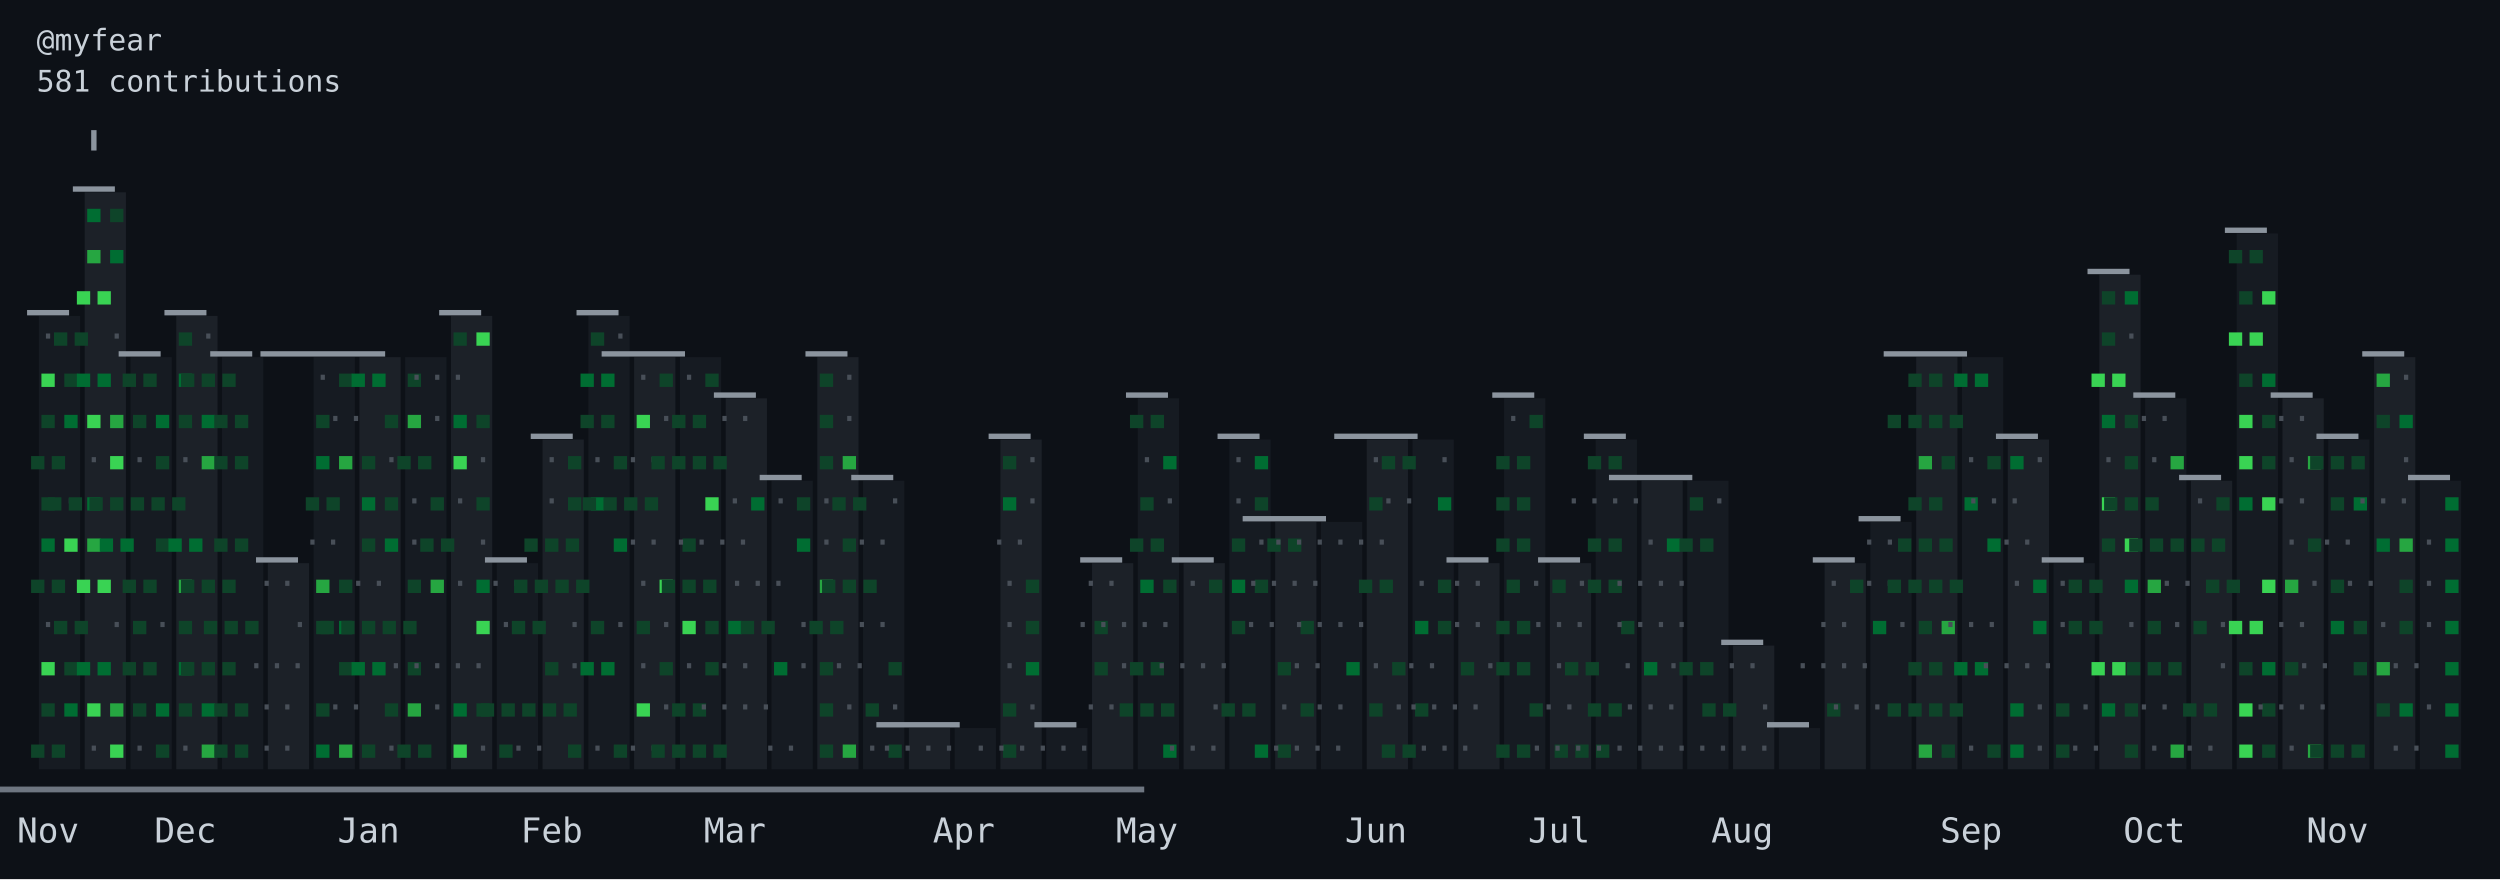
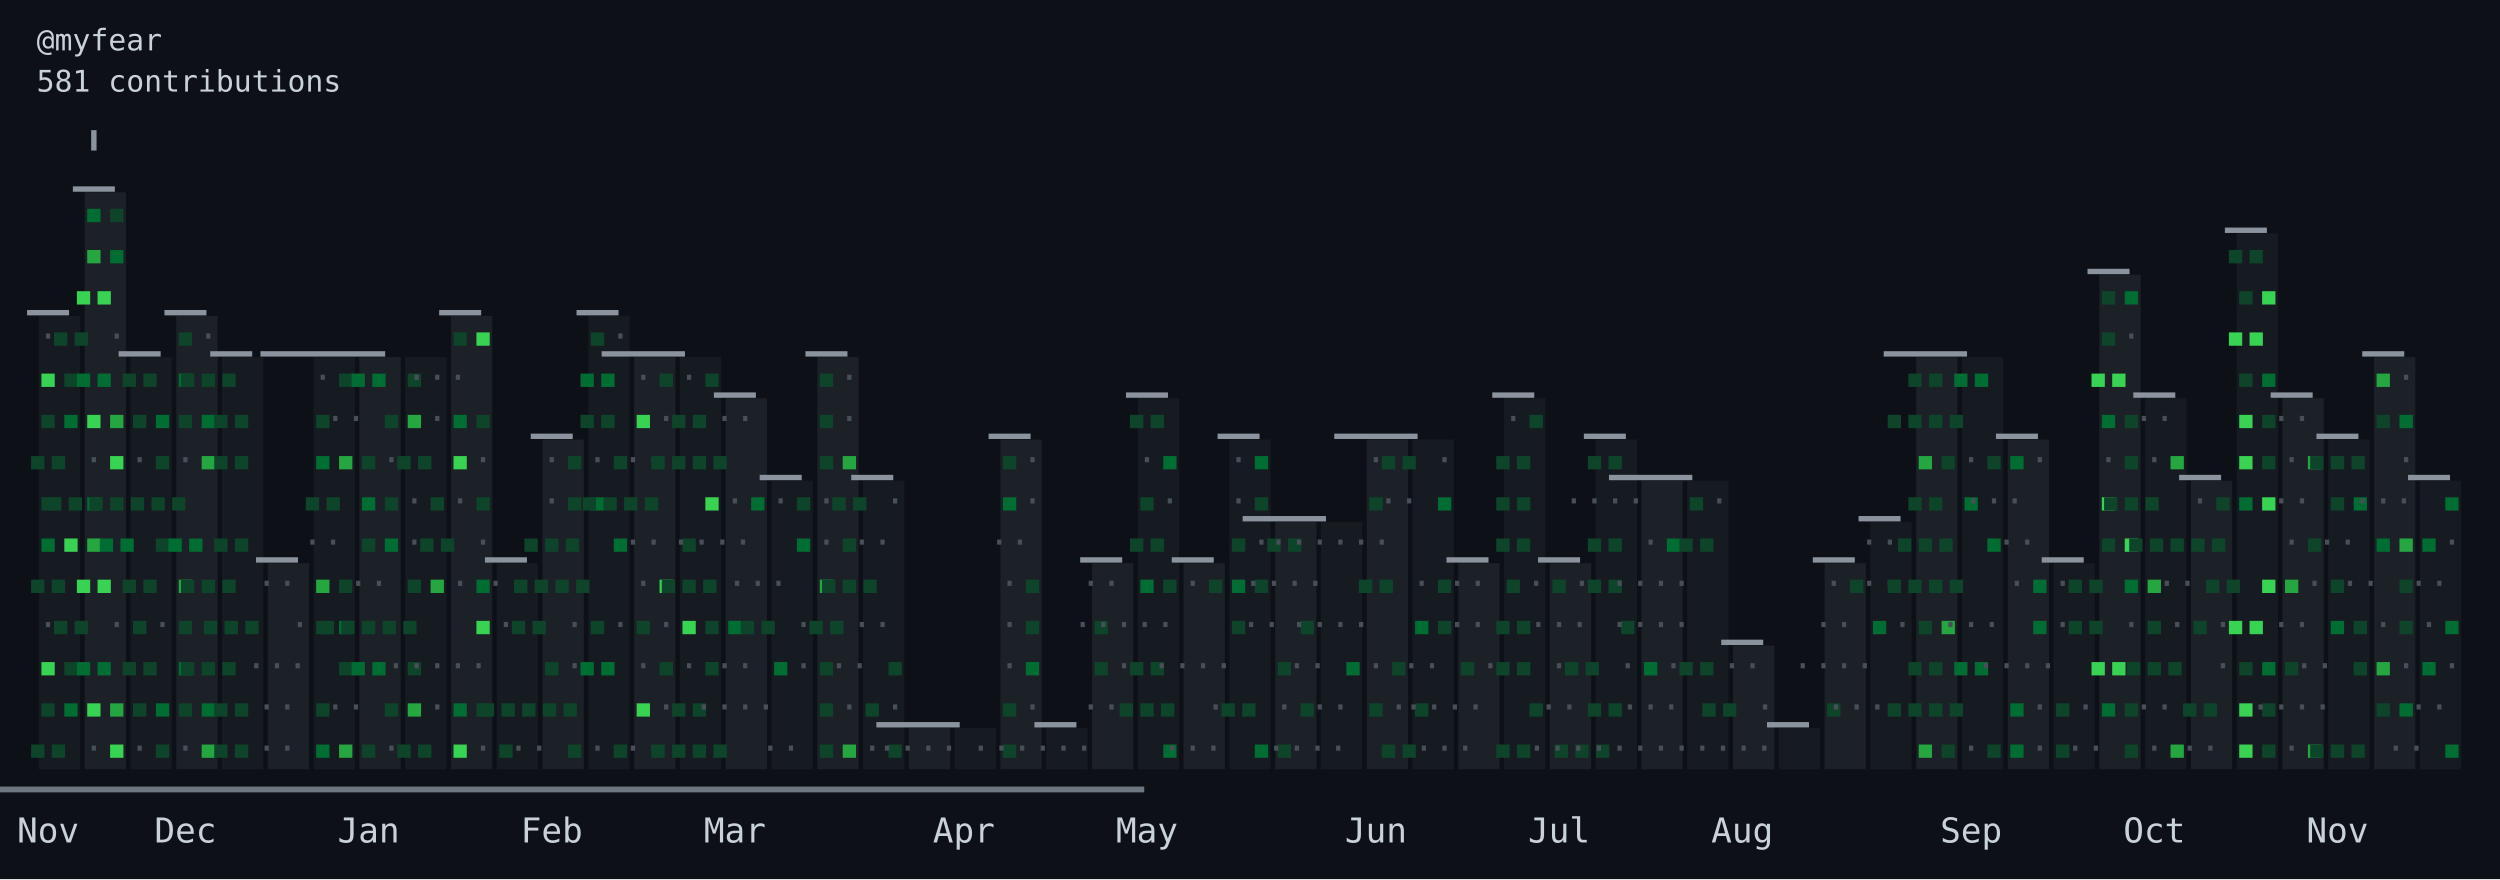
<svg xmlns="http://www.w3.org/2000/svg" width="1092" height="384" viewBox="0 0 1092 384" role="img" aria-labelledby="title desc">
  <rect width="100%" height="100%" fill="#0d1117" />
  <g font-family="ui-monospace, 'SF Mono', Menlo, Consolas, 'DejaVu Sans Mono', monospace" font-size="13" fill="#c9d1d9">
    <text x="16" y="22">@myfear</text>
    <text x="16" y="40">581 contributions</text>
  </g>
  <rect x="37" y="84" width="18" height="252" fill="#1c2128" />
  <rect x="977" y="102" width="18" height="234" fill="#161b22" />
  <rect x="917" y="120" width="18" height="216" fill="#1c2128" />
  <rect x="17" y="138" width="18" height="198" fill="#161b22" />
  <rect x="77" y="138" width="18" height="198" fill="#1c2128" />
  <rect x="197" y="138" width="18" height="198" fill="#1c2128" />
  <rect x="257" y="138" width="18" height="198" fill="#161b22" />
  <rect x="57" y="156" width="18" height="180" fill="#161b22" />
  <rect x="97" y="156" width="18" height="180" fill="#161b22" />
  <rect x="137" y="156" width="18" height="180" fill="#161b22" />
  <rect x="157" y="156" width="18" height="180" fill="#1c2128" />
  <rect x="177" y="156" width="18" height="180" fill="#161b22" />
  <rect x="277" y="156" width="18" height="180" fill="#1c2128" />
  <rect x="297" y="156" width="18" height="180" fill="#161b22" />
  <rect x="357" y="156" width="18" height="180" fill="#1c2128" />
  <rect x="837" y="156" width="18" height="180" fill="#1c2128" />
  <rect x="857" y="156" width="18" height="180" fill="#161b22" />
  <rect x="1037" y="156" width="18" height="180" fill="#1c2128" />
  <rect x="317" y="174" width="18" height="162" fill="#1c2128" />
  <rect x="497" y="174" width="18" height="162" fill="#161b22" />
  <rect x="657" y="174" width="18" height="162" fill="#161b22" />
  <rect x="937" y="174" width="18" height="162" fill="#161b22" />
  <rect x="997" y="174" width="18" height="162" fill="#1c2128" />
  <rect x="237" y="192" width="18" height="144" fill="#1c2128" />
  <rect x="437" y="192" width="18" height="144" fill="#1c2128" />
  <rect x="537" y="192" width="18" height="144" fill="#161b22" />
  <rect x="597" y="192" width="18" height="144" fill="#1c2128" />
  <rect x="617" y="192" width="18" height="144" fill="#161b22" />
  <rect x="697" y="192" width="18" height="144" fill="#161b22" />
  <rect x="877" y="192" width="18" height="144" fill="#1c2128" />
  <rect x="1017" y="192" width="18" height="144" fill="#161b22" />
  <rect x="337" y="210" width="18" height="126" fill="#161b22" />
  <rect x="377" y="210" width="18" height="126" fill="#161b22" />
  <rect x="717" y="210" width="18" height="126" fill="#1c2128" />
  <rect x="737" y="210" width="18" height="126" fill="#161b22" />
  <rect x="957" y="210" width="18" height="126" fill="#1c2128" />
  <rect x="1057" y="210" width="18" height="126" fill="#161b22" />
  <rect x="557" y="228" width="18" height="108" fill="#1c2128" />
  <rect x="577" y="228" width="18" height="108" fill="#161b22" />
  <rect x="817" y="228" width="18" height="108" fill="#161b22" />
  <rect x="117" y="246" width="18" height="90" fill="#1c2128" />
  <rect x="217" y="246" width="18" height="90" fill="#161b22" />
  <rect x="477" y="246" width="18" height="90" fill="#1c2128" />
  <rect x="517" y="246" width="18" height="90" fill="#1c2128" />
  <rect x="637" y="246" width="18" height="90" fill="#1c2128" />
  <rect x="677" y="246" width="18" height="90" fill="#1c2128" />
  <rect x="797" y="246" width="18" height="90" fill="#1c2128" />
  <rect x="897" y="246" width="18" height="90" fill="#161b22" />
  <rect x="757" y="282" width="18" height="54" fill="#1c2128" />
  <rect x="397" y="318" width="18" height="18" fill="#1c2128" />
  <rect x="417" y="318" width="18" height="18" fill="#161b22" />
  <rect x="457" y="318" width="18" height="18" fill="#161b22" />
  <rect x="777" y="318" width="18" height="18" fill="#161b22" />
  <g font-family="ui-monospace, 'SF Mono', Menlo, Consolas, 'DejaVu Sans Mono', monospace" font-size="15" text-anchor="middle">
    <text x="41" y="62" fill="#8b949e">╻</text>
    <text x="41 51" y="80" fill="#8b949e">▁▁</text>
    <text x="41" y="98" fill="#006d32">▪</text>
    <text x="51" y="98" fill="#0e4429">▪</text>
    <text x="981 991" y="98" fill="#8b949e">▁▁</text>
    <text x="41" y="116" fill="#26a641">▪</text>
    <text x="51" y="116" fill="#006d32">▪</text>
    <text x="921 931" y="116" fill="#8b949e">▁▁</text>
    <text x="981 991" y="116" fill="#0e4429">▪▪</text>
    <text x="21 31" y="134" fill="#8b949e">▁▁</text>
    <text x="41 51" y="134" fill="#39d353">▪▪</text>
    <text x="81 91" y="134" fill="#8b949e">▁▁</text>
    <text x="201 211" y="134" fill="#8b949e">▁▁</text>
    <text x="261 271" y="134" fill="#8b949e">▁▁</text>
    <text x="921" y="134" fill="#0e4429">▪</text>
    <text x="931" y="134" fill="#006d32">▪</text>
    <text x="981" y="134" fill="#0e4429">▪</text>
    <text x="991" y="134" fill="#39d353">▪</text>
    <text x="21" y="152" fill="#484f58">·</text>
    <text x="31 41" y="152" fill="#0e4429">▪▪</text>
    <text x="51" y="152" fill="#484f58">·</text>
    <text x="61 71" y="152" fill="#8b949e">▁▁</text>
    <text x="81" y="152" fill="#0e4429">▪</text>
    <text x="91" y="152" fill="#484f58">·</text>
    <text x="101 111" y="152" fill="#8b949e">▁▁</text>
    <text x="141 151 161 171 181 191" y="152" fill="#8b949e">▁▁▁▁▁▁</text>
    <text x="201" y="152" fill="#0e4429">▪</text>
    <text x="211" y="152" fill="#39d353">▪</text>
    <text x="261" y="152" fill="#0e4429">▪</text>
    <text x="271" y="152" fill="#484f58">·</text>
    <text x="281 291 301 311" y="152" fill="#8b949e">▁▁▁▁</text>
    <text x="361 371" y="152" fill="#8b949e">▁▁</text>
    <text x="841 851 861 871" y="152" fill="#8b949e">▁▁▁▁</text>
    <text x="921" y="152" fill="#0e4429">▪</text>
    <text x="931" y="152" fill="#484f58">·</text>
    <text x="981 991" y="152" fill="#39d353">▪▪</text>
    <text x="1041 1051" y="152" fill="#8b949e">▁▁</text>
    <text x="21" y="170" fill="#39d353">▪</text>
    <text x="31" y="170" fill="#0e4429">▪</text>
    <text x="41 51" y="170" fill="#006d32">▪▪</text>
    <text x="61 71" y="170" fill="#0e4429">▪▪</text>
    <text x="81" y="170" fill="#006d32">▪</text>
    <text x="91 101 111" y="170" fill="#0e4429">▪▪▪</text>
    <text x="141" y="170" fill="#484f58">·</text>
    <text x="151" y="170" fill="#0e4429">▪</text>
    <text x="161 171" y="170" fill="#006d32">▪▪</text>
    <text x="181" y="170" fill="#0e4429">▪</text>
    <text x="191 201 211" y="170" fill="#484f58">···</text>
    <text x="261 271" y="170" fill="#006d32">▪▪</text>
    <text x="281" y="170" fill="#484f58">·</text>
    <text x="291" y="170" fill="#0e4429">▪</text>
    <text x="301" y="170" fill="#484f58">·</text>
    <text x="311" y="170" fill="#0e4429">▪</text>
    <text x="321 331" y="170" fill="#8b949e">▁▁</text>
    <text x="361" y="170" fill="#0e4429">▪</text>
    <text x="371" y="170" fill="#484f58">·</text>
    <text x="501 511" y="170" fill="#8b949e">▁▁</text>
    <text x="661 671" y="170" fill="#8b949e">▁▁</text>
    <text x="841 851" y="170" fill="#0e4429">▪▪</text>
    <text x="861 871" y="170" fill="#006d32">▪▪</text>
    <text x="921 931" y="170" fill="#39d353">▪▪</text>
    <text x="941 951" y="170" fill="#8b949e">▁▁</text>
    <text x="981" y="170" fill="#0e4429">▪</text>
    <text x="991" y="170" fill="#006d32">▪</text>
    <text x="1001 1011" y="170" fill="#8b949e">▁▁</text>
    <text x="1041" y="170" fill="#26a641">▪</text>
    <text x="1051" y="170" fill="#484f58">·</text>
    <text x="21" y="188" fill="#0e4429">▪</text>
    <text x="31" y="188" fill="#006d32">▪</text>
    <text x="41" y="188" fill="#39d353">▪</text>
    <text x="51" y="188" fill="#26a641">▪</text>
    <text x="61" y="188" fill="#0e4429">▪</text>
    <text x="71" y="188" fill="#006d32">▪</text>
    <text x="81" y="188" fill="#0e4429">▪</text>
    <text x="91" y="188" fill="#006d32">▪</text>
    <text x="101 111" y="188" fill="#0e4429">▪▪</text>
    <text x="141" y="188" fill="#0e4429">▪</text>
    <text x="151 161" y="188" fill="#484f58">··</text>
    <text x="171" y="188" fill="#0e4429">▪</text>
    <text x="181" y="188" fill="#26a641">▪</text>
    <text x="191" y="188" fill="#484f58">·</text>
    <text x="201" y="188" fill="#006d32">▪</text>
    <text x="211" y="188" fill="#0e4429">▪</text>
    <text x="241 251" y="188" fill="#8b949e">▁▁</text>
    <text x="261 271" y="188" fill="#0e4429">▪▪</text>
    <text x="281" y="188" fill="#39d353">▪</text>
    <text x="291" y="188" fill="#484f58">·</text>
    <text x="301 311" y="188" fill="#0e4429">▪▪</text>
    <text x="321 331" y="188" fill="#484f58">··</text>
    <text x="361" y="188" fill="#0e4429">▪</text>
    <text x="371" y="188" fill="#484f58">·</text>
    <text x="441 451" y="188" fill="#8b949e">▁▁</text>
    <text x="501 511" y="188" fill="#0e4429">▪▪</text>
    <text x="541 551" y="188" fill="#8b949e">▁▁</text>
    <text x="601 611 621 631" y="188" fill="#8b949e">▁▁▁▁</text>
    <text x="661" y="188" fill="#484f58">·</text>
    <text x="671" y="188" fill="#0e4429">▪</text>
    <text x="701 711" y="188" fill="#8b949e">▁▁</text>
    <text x="841 851 861 871" y="188" fill="#0e4429">▪▪▪▪</text>
    <text x="881 891" y="188" fill="#8b949e">▁▁</text>
    <text x="921" y="188" fill="#006d32">▪</text>
    <text x="931" y="188" fill="#0e4429">▪</text>
    <text x="941 951" y="188" fill="#484f58">··</text>
    <text x="981" y="188" fill="#39d353">▪</text>
    <text x="991" y="188" fill="#0e4429">▪</text>
    <text x="1001 1011" y="188" fill="#484f58">··</text>
    <text x="1021 1031" y="188" fill="#8b949e">▁▁</text>
    <text x="1041" y="188" fill="#0e4429">▪</text>
    <text x="1051" y="188" fill="#006d32">▪</text>
    <text x="21 31" y="206" fill="#0e4429">▪▪</text>
    <text x="41" y="206" fill="#484f58">·</text>
    <text x="51" y="206" fill="#39d353">▪</text>
    <text x="61" y="206" fill="#484f58">·</text>
    <text x="71" y="206" fill="#0e4429">▪</text>
    <text x="81" y="206" fill="#484f58">·</text>
    <text x="91" y="206" fill="#26a641">▪</text>
    <text x="101 111" y="206" fill="#0e4429">▪▪</text>
    <text x="141" y="206" fill="#006d32">▪</text>
    <text x="151" y="206" fill="#26a641">▪</text>
    <text x="161" y="206" fill="#0e4429">▪</text>
    <text x="171" y="206" fill="#484f58">·</text>
    <text x="181 191" y="206" fill="#0e4429">▪▪</text>
    <text x="201" y="206" fill="#39d353">▪</text>
    <text x="211" y="206" fill="#484f58">·</text>
    <text x="241" y="206" fill="#484f58">·</text>
    <text x="251" y="206" fill="#0e4429">▪</text>
    <text x="261" y="206" fill="#484f58">·</text>
    <text x="271" y="206" fill="#0e4429">▪</text>
    <text x="281 291" y="206" fill="#484f58">··</text>
    <text x="301 311 321 331" y="206" fill="#0e4429">▪▪▪▪</text>
    <text x="341 351" y="206" fill="#8b949e">▁▁</text>
    <text x="361" y="206" fill="#0e4429">▪</text>
    <text x="371" y="206" fill="#26a641">▪</text>
    <text x="381 391" y="206" fill="#8b949e">▁▁</text>
    <text x="441" y="206" fill="#0e4429">▪</text>
    <text x="451" y="206" fill="#484f58">·</text>
    <text x="501" y="206" fill="#484f58">·</text>
    <text x="511" y="206" fill="#006d32">▪</text>
    <text x="541" y="206" fill="#484f58">·</text>
    <text x="551" y="206" fill="#006d32">▪</text>
    <text x="601" y="206" fill="#484f58">·</text>
    <text x="611 621" y="206" fill="#0e4429">▪▪</text>
    <text x="631" y="206" fill="#484f58">·</text>
    <text x="661 671" y="206" fill="#0e4429">▪▪</text>
    <text x="701 711" y="206" fill="#0e4429">▪▪</text>
    <text x="721 731 741 751" y="206" fill="#8b949e">▁▁▁▁</text>
    <text x="841" y="206" fill="#26a641">▪</text>
    <text x="851" y="206" fill="#0e4429">▪</text>
    <text x="861" y="206" fill="#484f58">·</text>
    <text x="871" y="206" fill="#0e4429">▪</text>
    <text x="881" y="206" fill="#006d32">▪</text>
    <text x="891" y="206" fill="#484f58">·</text>
    <text x="921" y="206" fill="#484f58">·</text>
    <text x="931" y="206" fill="#0e4429">▪</text>
    <text x="941" y="206" fill="#484f58">·</text>
    <text x="951" y="206" fill="#26a641">▪</text>
    <text x="961 971" y="206" fill="#8b949e">▁▁</text>
    <text x="981" y="206" fill="#39d353">▪</text>
    <text x="991" y="206" fill="#0e4429">▪</text>
    <text x="1001" y="206" fill="#484f58">·</text>
    <text x="1011" y="206" fill="#26a641">▪</text>
    <text x="1021 1031 1041" y="206" fill="#0e4429">▪▪▪</text>
    <text x="1051" y="206" fill="#484f58">·</text>
    <text x="1061 1071" y="206" fill="#8b949e">▁▁</text>
    <text x="21" y="224" fill="#0e4429">▪</text>
    <text x="31" y="224" fill="#484f58">·</text>
    <text x="41" y="224" fill="#006d32">▪</text>
    <text x="51 61 71 81 91 101 111" y="224" fill="#0e4429">▪▪▪▪▪▪▪</text>
    <text x="141 151" y="224" fill="#0e4429">▪▪</text>
    <text x="161" y="224" fill="#006d32">▪</text>
    <text x="171" y="224" fill="#0e4429">▪</text>
    <text x="181" y="224" fill="#484f58">·</text>
    <text x="191" y="224" fill="#0e4429">▪</text>
    <text x="201" y="224" fill="#484f58">·</text>
    <text x="211" y="224" fill="#0e4429">▪</text>
    <text x="241" y="224" fill="#484f58">·</text>
    <text x="251" y="224" fill="#0e4429">▪</text>
    <text x="261" y="224" fill="#006d32">▪</text>
    <text x="271 281 291 301" y="224" fill="#0e4429">▪▪▪▪</text>
    <text x="311" y="224" fill="#39d353">▪</text>
    <text x="321" y="224" fill="#484f58">·</text>
    <text x="331" y="224" fill="#006d32">▪</text>
    <text x="341" y="224" fill="#484f58">·</text>
    <text x="351" y="224" fill="#0e4429">▪</text>
    <text x="361" y="224" fill="#484f58">·</text>
    <text x="371 381" y="224" fill="#0e4429">▪▪</text>
    <text x="391" y="224" fill="#484f58">·</text>
    <text x="441" y="224" fill="#006d32">▪</text>
    <text x="451" y="224" fill="#484f58">·</text>
    <text x="501" y="224" fill="#0e4429">▪</text>
    <text x="511" y="224" fill="#484f58">·</text>
    <text x="541" y="224" fill="#484f58">·</text>
    <text x="551" y="224" fill="#0e4429">▪</text>
    <text x="561 571 581 591" y="224" fill="#8b949e">▁▁▁▁</text>
    <text x="601" y="224" fill="#0e4429">▪</text>
    <text x="611 621" y="224" fill="#484f58">··</text>
    <text x="631" y="224" fill="#006d32">▪</text>
    <text x="661 671" y="224" fill="#0e4429">▪▪</text>
    <text x="701 711 721 731" y="224" fill="#484f58">····</text>
    <text x="741" y="224" fill="#0e4429">▪</text>
    <text x="751" y="224" fill="#484f58">·</text>
    <text x="821 831" y="224" fill="#8b949e">▁▁</text>
    <text x="841 851" y="224" fill="#0e4429">▪▪</text>
    <text x="861" y="224" fill="#006d32">▪</text>
    <text x="871 881 891" y="224" fill="#484f58">···</text>
    <text x="921" y="224" fill="#39d353">▪</text>
    <text x="931 941 951" y="224" fill="#0e4429">▪▪▪</text>
    <text x="961" y="224" fill="#484f58">·</text>
    <text x="971" y="224" fill="#0e4429">▪</text>
    <text x="981" y="224" fill="#006d32">▪</text>
    <text x="991" y="224" fill="#39d353">▪</text>
    <text x="1001 1011" y="224" fill="#484f58">··</text>
    <text x="1021" y="224" fill="#0e4429">▪</text>
    <text x="1031" y="224" fill="#006d32">▪</text>
    <text x="1041 1051 1061" y="224" fill="#484f58">···</text>
    <text x="1071" y="224" fill="#006d32">▪</text>
    <text x="21" y="242" fill="#006d32">▪</text>
    <text x="31" y="242" fill="#39d353">▪</text>
    <text x="41" y="242" fill="#26a641">▪</text>
    <text x="51 61" y="242" fill="#006d32">▪▪</text>
    <text x="71" y="242" fill="#0e4429">▪</text>
    <text x="81 91" y="242" fill="#006d32">▪▪</text>
    <text x="101 111" y="242" fill="#0e4429">▪▪</text>
    <text x="121 131" y="242" fill="#8b949e">▁▁</text>
    <text x="141 151" y="242" fill="#484f58">··</text>
    <text x="161" y="242" fill="#0e4429">▪</text>
    <text x="171" y="242" fill="#006d32">▪</text>
    <text x="181" y="242" fill="#484f58">·</text>
    <text x="191 201" y="242" fill="#0e4429">▪▪</text>
    <text x="211" y="242" fill="#484f58">·</text>
    <text x="221 231" y="242" fill="#8b949e">▁▁</text>
    <text x="241 251 261" y="242" fill="#0e4429">▪▪▪</text>
    <text x="271" y="242" fill="#006d32">▪</text>
    <text x="281 291" y="242" fill="#484f58">··</text>
    <text x="301" y="242" fill="#0e4429">▪</text>
    <text x="311 321 331 341" y="242" fill="#484f58">····</text>
    <text x="351" y="242" fill="#006d32">▪</text>
    <text x="361" y="242" fill="#484f58">·</text>
    <text x="371" y="242" fill="#0e4429">▪</text>
    <text x="381 391" y="242" fill="#484f58">··</text>
    <text x="441 451" y="242" fill="#484f58">··</text>
    <text x="481 491" y="242" fill="#8b949e">▁▁</text>
    <text x="501 511" y="242" fill="#0e4429">▪▪</text>
    <text x="521 531" y="242" fill="#8b949e">▁▁</text>
    <text x="541" y="242" fill="#0e4429">▪</text>
    <text x="551" y="242" fill="#484f58">·</text>
    <text x="561 571" y="242" fill="#0e4429">▪▪</text>
    <text x="581 591 601 611 621 631" y="242" fill="#484f58">······</text>
    <text x="641 651" y="242" fill="#8b949e">▁▁</text>
    <text x="661 671" y="242" fill="#0e4429">▪▪</text>
    <text x="681 691" y="242" fill="#8b949e">▁▁</text>
    <text x="701 711" y="242" fill="#0e4429">▪▪</text>
    <text x="721" y="242" fill="#484f58">·</text>
    <text x="731" y="242" fill="#006d32">▪</text>
    <text x="741 751" y="242" fill="#0e4429">▪▪</text>
    <text x="801 811" y="242" fill="#8b949e">▁▁</text>
    <text x="821 831" y="242" fill="#484f58">··</text>
    <text x="841 851 861" y="242" fill="#0e4429">▪▪▪</text>
    <text x="871" y="242" fill="#006d32">▪</text>
    <text x="881 891" y="242" fill="#484f58">··</text>
    <text x="901 911" y="242" fill="#8b949e">▁▁</text>
    <text x="921" y="242" fill="#0e4429">▪</text>
    <text x="931" y="242" fill="#39d353">▪</text>
    <text x="941" y="242" fill="#484f58">·</text>
    <text x="951 961 971 981 991" y="242" fill="#0e4429">▪▪▪▪▪</text>
    <text x="1001" y="242" fill="#484f58">·</text>
    <text x="1011" y="242" fill="#0e4429">▪</text>
    <text x="1021 1031" y="242" fill="#484f58">··</text>
    <text x="1041" y="242" fill="#006d32">▪</text>
    <text x="1051" y="242" fill="#26a641">▪</text>
-     <text x="1061" y="242" fill="#484f58">·</text>
-     <text x="1071" y="242" fill="#006d32">▪</text>
+     <text x="1061" y="242" fill="#006d32">▪</text>
+     <text x="1071" y="242" fill="#484f58">·</text>
    <text x="21 31" y="260" fill="#0e4429">▪▪</text>
    <text x="41 51" y="260" fill="#39d353">▪▪</text>
    <text x="61 71" y="260" fill="#0e4429">▪▪</text>
    <text x="81" y="260" fill="#26a641">▪</text>
    <text x="91 101 111" y="260" fill="#0e4429">▪▪▪</text>
    <text x="121 131" y="260" fill="#484f58">··</text>
    <text x="141" y="260" fill="#26a641">▪</text>
    <text x="151" y="260" fill="#0e4429">▪</text>
    <text x="161 171" y="260" fill="#484f58">··</text>
    <text x="181" y="260" fill="#0e4429">▪</text>
    <text x="191" y="260" fill="#26a641">▪</text>
    <text x="201" y="260" fill="#484f58">·</text>
    <text x="211" y="260" fill="#006d32">▪</text>
    <text x="221 231" y="260" fill="#484f58">··</text>
    <text x="241 251 261 271" y="260" fill="#0e4429">▪▪▪▪</text>
    <text x="281" y="260" fill="#484f58">·</text>
    <text x="291" y="260" fill="#39d353">▪</text>
    <text x="301 311 321" y="260" fill="#0e4429">▪▪▪</text>
    <text x="331 341 351" y="260" fill="#484f58">···</text>
    <text x="361" y="260" fill="#26a641">▪</text>
    <text x="371 381 391" y="260" fill="#0e4429">▪▪▪</text>
    <text x="441" y="260" fill="#484f58">·</text>
    <text x="451" y="260" fill="#0e4429">▪</text>
    <text x="481 491" y="260" fill="#484f58">··</text>
    <text x="501" y="260" fill="#006d32">▪</text>
    <text x="511" y="260" fill="#0e4429">▪</text>
    <text x="521" y="260" fill="#484f58">·</text>
    <text x="531" y="260" fill="#0e4429">▪</text>
    <text x="541" y="260" fill="#006d32">▪</text>
    <text x="551" y="260" fill="#0e4429">▪</text>
    <text x="561 571 581 591" y="260" fill="#484f58">····</text>
    <text x="601 611" y="260" fill="#0e4429">▪▪</text>
    <text x="621" y="260" fill="#484f58">·</text>
    <text x="631" y="260" fill="#0e4429">▪</text>
    <text x="641 651" y="260" fill="#484f58">··</text>
    <text x="661" y="260" fill="#0e4429">▪</text>
    <text x="671" y="260" fill="#484f58">·</text>
    <text x="681" y="260" fill="#0e4429">▪</text>
    <text x="691" y="260" fill="#484f58">·</text>
    <text x="701 711" y="260" fill="#0e4429">▪▪</text>
    <text x="721 731 741 751" y="260" fill="#484f58">····</text>
    <text x="801" y="260" fill="#484f58">·</text>
    <text x="811" y="260" fill="#0e4429">▪</text>
    <text x="821 831" y="260" fill="#484f58">··</text>
    <text x="841 851 861 871" y="260" fill="#0e4429">▪▪▪▪</text>
    <text x="881" y="260" fill="#484f58">·</text>
    <text x="891" y="260" fill="#006d32">▪</text>
    <text x="901" y="260" fill="#484f58">·</text>
    <text x="911 921" y="260" fill="#0e4429">▪▪</text>
    <text x="931" y="260" fill="#006d32">▪</text>
    <text x="941" y="260" fill="#26a641">▪</text>
    <text x="951 961" y="260" fill="#484f58">··</text>
    <text x="971 981" y="260" fill="#0e4429">▪▪</text>
    <text x="991" y="260" fill="#39d353">▪</text>
    <text x="1001" y="260" fill="#26a641">▪</text>
    <text x="1011" y="260" fill="#484f58">·</text>
    <text x="1021" y="260" fill="#0e4429">▪</text>
    <text x="1031 1041" y="260" fill="#484f58">··</text>
    <text x="1051" y="260" fill="#0e4429">▪</text>
-     <text x="1061" y="260" fill="#484f58">·</text>
-     <text x="1071" y="260" fill="#006d32">▪</text>
+     <text x="1061 1071" y="260" fill="#484f58">··</text>
    <text x="21" y="278" fill="#484f58">·</text>
    <text x="31 41" y="278" fill="#0e4429">▪▪</text>
    <text x="51" y="278" fill="#484f58">·</text>
    <text x="61" y="278" fill="#0e4429">▪</text>
    <text x="71" y="278" fill="#484f58">·</text>
    <text x="81" y="278" fill="#0e4429">▪</text>
    <text x="91" y="278" fill="#484f58">·</text>
    <text x="101 111 121" y="278" fill="#0e4429">▪▪▪</text>
    <text x="131" y="278" fill="#484f58">·</text>
    <text x="141" y="278" fill="#0e4429">▪</text>
    <text x="151" y="278" fill="#006d32">▪</text>
    <text x="161 171 181 191 201" y="278" fill="#0e4429">▪▪▪▪▪</text>
    <text x="211" y="278" fill="#39d353">▪</text>
    <text x="221" y="278" fill="#484f58">·</text>
    <text x="231 241" y="278" fill="#0e4429">▪▪</text>
    <text x="251" y="278" fill="#484f58">·</text>
    <text x="261" y="278" fill="#0e4429">▪</text>
    <text x="271" y="278" fill="#484f58">·</text>
    <text x="281" y="278" fill="#0e4429">▪</text>
    <text x="291" y="278" fill="#484f58">·</text>
    <text x="301" y="278" fill="#39d353">▪</text>
    <text x="311" y="278" fill="#0e4429">▪</text>
    <text x="321" y="278" fill="#006d32">▪</text>
    <text x="331 341" y="278" fill="#0e4429">▪▪</text>
    <text x="351" y="278" fill="#484f58">·</text>
    <text x="361 371" y="278" fill="#0e4429">▪▪</text>
    <text x="381 391" y="278" fill="#484f58">··</text>
    <text x="441" y="278" fill="#484f58">·</text>
    <text x="451" y="278" fill="#0e4429">▪</text>
    <text x="481" y="278" fill="#0e4429">▪</text>
    <text x="491 501 511 521 531" y="278" fill="#484f58">·····</text>
    <text x="541" y="278" fill="#0e4429">▪</text>
    <text x="551 561" y="278" fill="#484f58">··</text>
    <text x="571" y="278" fill="#0e4429">▪</text>
    <text x="581 591 601 611" y="278" fill="#484f58">····</text>
    <text x="621" y="278" fill="#006d32">▪</text>
    <text x="631" y="278" fill="#0e4429">▪</text>
    <text x="641 651" y="278" fill="#484f58">··</text>
    <text x="661 671" y="278" fill="#0e4429">▪▪</text>
    <text x="681 691 701" y="278" fill="#484f58">···</text>
    <text x="711" y="278" fill="#0e4429">▪</text>
    <text x="721 731 741 751" y="278" fill="#484f58">····</text>
    <text x="761 771" y="278" fill="#8b949e">▁▁</text>
    <text x="801 811" y="278" fill="#484f58">··</text>
    <text x="821" y="278" fill="#006d32">▪</text>
    <text x="831" y="278" fill="#484f58">·</text>
    <text x="841" y="278" fill="#0e4429">▪</text>
    <text x="851" y="278" fill="#26a641">▪</text>
    <text x="861 871 881" y="278" fill="#484f58">···</text>
    <text x="891" y="278" fill="#006d32">▪</text>
    <text x="901" y="278" fill="#484f58">·</text>
    <text x="911 921" y="278" fill="#0e4429">▪▪</text>
    <text x="931" y="278" fill="#484f58">·</text>
    <text x="941" y="278" fill="#0e4429">▪</text>
    <text x="951" y="278" fill="#484f58">·</text>
    <text x="961" y="278" fill="#0e4429">▪</text>
    <text x="971" y="278" fill="#484f58">·</text>
    <text x="981 991" y="278" fill="#39d353">▪▪</text>
    <text x="1001 1011" y="278" fill="#484f58">··</text>
    <text x="1021" y="278" fill="#006d32">▪</text>
    <text x="1031" y="278" fill="#0e4429">▪</text>
    <text x="1041" y="278" fill="#484f58">·</text>
    <text x="1051" y="278" fill="#0e4429">▪</text>
    <text x="1061" y="278" fill="#484f58">·</text>
    <text x="1071" y="278" fill="#006d32">▪</text>
    <text x="21" y="296" fill="#39d353">▪</text>
    <text x="31" y="296" fill="#0e4429">▪</text>
    <text x="41 51" y="296" fill="#006d32">▪▪</text>
    <text x="61 71" y="296" fill="#0e4429">▪▪</text>
    <text x="81" y="296" fill="#006d32">▪</text>
    <text x="91 101 111" y="296" fill="#0e4429">▪▪▪</text>
    <text x="121 131 141" y="296" fill="#484f58">···</text>
    <text x="151" y="296" fill="#0e4429">▪</text>
    <text x="161 171" y="296" fill="#006d32">▪▪</text>
    <text x="181" y="296" fill="#0e4429">▪</text>
    <text x="191 201 211 221 231" y="296" fill="#484f58">·····</text>
    <text x="241" y="296" fill="#0e4429">▪</text>
    <text x="251" y="296" fill="#484f58">·</text>
    <text x="261 271" y="296" fill="#006d32">▪▪</text>
    <text x="281" y="296" fill="#484f58">·</text>
    <text x="291" y="296" fill="#0e4429">▪</text>
    <text x="301" y="296" fill="#484f58">·</text>
    <text x="311" y="296" fill="#0e4429">▪</text>
    <text x="321 331" y="296" fill="#484f58">··</text>
    <text x="341" y="296" fill="#006d32">▪</text>
    <text x="351" y="296" fill="#484f58">·</text>
    <text x="361" y="296" fill="#0e4429">▪</text>
    <text x="371 381" y="296" fill="#484f58">··</text>
    <text x="391" y="296" fill="#0e4429">▪</text>
    <text x="441" y="296" fill="#484f58">·</text>
    <text x="451" y="296" fill="#006d32">▪</text>
    <text x="481" y="296" fill="#0e4429">▪</text>
    <text x="491" y="296" fill="#484f58">·</text>
    <text x="501 511" y="296" fill="#0e4429">▪▪</text>
    <text x="521 531 541 551" y="296" fill="#484f58">····</text>
    <text x="561" y="296" fill="#0e4429">▪</text>
    <text x="571 581" y="296" fill="#484f58">··</text>
    <text x="591" y="296" fill="#006d32">▪</text>
    <text x="601" y="296" fill="#484f58">·</text>
    <text x="611" y="296" fill="#0e4429">▪</text>
    <text x="621 631" y="296" fill="#484f58">··</text>
    <text x="641" y="296" fill="#0e4429">▪</text>
    <text x="651" y="296" fill="#484f58">·</text>
    <text x="661 671" y="296" fill="#0e4429">▪▪</text>
    <text x="681" y="296" fill="#484f58">·</text>
    <text x="691 701" y="296" fill="#0e4429">▪▪</text>
    <text x="711" y="296" fill="#484f58">·</text>
    <text x="721" y="296" fill="#006d32">▪</text>
    <text x="731" y="296" fill="#484f58">·</text>
    <text x="741 751" y="296" fill="#0e4429">▪▪</text>
    <text x="761 771" y="296" fill="#484f58">··</text>
    <text x="801 811 821 831" y="296" fill="#484f58">····</text>
    <text x="841 851" y="296" fill="#0e4429">▪▪</text>
    <text x="861 871" y="296" fill="#006d32">▪▪</text>
    <text x="881 891 901 911" y="296" fill="#484f58">····</text>
    <text x="921 931" y="296" fill="#39d353">▪▪</text>
    <text x="941 951 961" y="296" fill="#0e4429">▪▪▪</text>
    <text x="971" y="296" fill="#484f58">·</text>
    <text x="981" y="296" fill="#0e4429">▪</text>
    <text x="991" y="296" fill="#006d32">▪</text>
    <text x="1001" y="296" fill="#0e4429">▪</text>
    <text x="1011 1021" y="296" fill="#484f58">··</text>
    <text x="1031" y="296" fill="#0e4429">▪</text>
    <text x="1041" y="296" fill="#26a641">▪</text>
-     <text x="1051 1061" y="296" fill="#484f58">··</text>
-     <text x="1071" y="296" fill="#006d32">▪</text>
+     <text x="1051" y="296" fill="#484f58">·</text>
+     <text x="1061" y="296" fill="#006d32">▪</text>
+     <text x="1071" y="296" fill="#484f58">·</text>
    <text x="21" y="314" fill="#0e4429">▪</text>
    <text x="31" y="314" fill="#006d32">▪</text>
    <text x="41" y="314" fill="#39d353">▪</text>
    <text x="51" y="314" fill="#26a641">▪</text>
    <text x="61" y="314" fill="#0e4429">▪</text>
    <text x="71" y="314" fill="#006d32">▪</text>
    <text x="81" y="314" fill="#0e4429">▪</text>
    <text x="91" y="314" fill="#006d32">▪</text>
    <text x="101 111" y="314" fill="#0e4429">▪▪</text>
    <text x="121 131" y="314" fill="#484f58">··</text>
    <text x="141" y="314" fill="#0e4429">▪</text>
    <text x="151 161" y="314" fill="#484f58">··</text>
    <text x="171" y="314" fill="#0e4429">▪</text>
    <text x="181" y="314" fill="#26a641">▪</text>
    <text x="191" y="314" fill="#484f58">·</text>
    <text x="201" y="314" fill="#006d32">▪</text>
    <text x="211" y="314" fill="#0e4429">▪</text>
    <text x="221" y="314" fill="#484f58">·</text>
    <text x="231 241 251 261 271" y="314" fill="#0e4429">▪▪▪▪▪</text>
    <text x="281" y="314" fill="#39d353">▪</text>
    <text x="291" y="314" fill="#484f58">·</text>
    <text x="301 311" y="314" fill="#0e4429">▪▪</text>
    <text x="321 331 341 351" y="314" fill="#484f58">····</text>
    <text x="361" y="314" fill="#0e4429">▪</text>
    <text x="371" y="314" fill="#484f58">·</text>
    <text x="381" y="314" fill="#0e4429">▪</text>
    <text x="391" y="314" fill="#484f58">·</text>
    <text x="401 411 421 431" y="314" fill="#8b949e">▁▁▁▁</text>
    <text x="441" y="314" fill="#0e4429">▪</text>
    <text x="451" y="314" fill="#484f58">·</text>
    <text x="461 471" y="314" fill="#8b949e">▁▁</text>
    <text x="481 491" y="314" fill="#484f58">··</text>
    <text x="501 511 521" y="314" fill="#0e4429">▪▪▪</text>
    <text x="531" y="314" fill="#484f58">·</text>
    <text x="541 551" y="314" fill="#0e4429">▪▪</text>
    <text x="561" y="314" fill="#484f58">·</text>
    <text x="571" y="314" fill="#0e4429">▪</text>
    <text x="581 591" y="314" fill="#484f58">··</text>
    <text x="601" y="314" fill="#0e4429">▪</text>
    <text x="611" y="314" fill="#484f58">·</text>
    <text x="621" y="314" fill="#0e4429">▪</text>
    <text x="631 641 651 661" y="314" fill="#484f58">····</text>
    <text x="671" y="314" fill="#0e4429">▪</text>
    <text x="681 691" y="314" fill="#484f58">··</text>
    <text x="701 711" y="314" fill="#0e4429">▪▪</text>
    <text x="721 731 741" y="314" fill="#484f58">···</text>
    <text x="751 761" y="314" fill="#0e4429">▪▪</text>
    <text x="771" y="314" fill="#484f58">·</text>
    <text x="781 791" y="314" fill="#8b949e">▁▁</text>
    <text x="801" y="314" fill="#0e4429">▪</text>
    <text x="811 821 831" y="314" fill="#484f58">···</text>
    <text x="841 851 861 871" y="314" fill="#0e4429">▪▪▪▪</text>
    <text x="881" y="314" fill="#006d32">▪</text>
    <text x="891" y="314" fill="#484f58">·</text>
    <text x="901" y="314" fill="#0e4429">▪</text>
    <text x="911" y="314" fill="#484f58">·</text>
    <text x="921" y="314" fill="#006d32">▪</text>
    <text x="931" y="314" fill="#0e4429">▪</text>
    <text x="941 951" y="314" fill="#484f58">··</text>
    <text x="961 971" y="314" fill="#0e4429">▪▪</text>
    <text x="981" y="314" fill="#39d353">▪</text>
    <text x="991" y="314" fill="#0e4429">▪</text>
    <text x="1001 1011 1021 1031" y="314" fill="#484f58">····</text>
    <text x="1041" y="314" fill="#0e4429">▪</text>
    <text x="1051" y="314" fill="#006d32">▪</text>
-     <text x="1061" y="314" fill="#484f58">·</text>
-     <text x="1071" y="314" fill="#006d32">▪</text>
+     <text x="1061 1071" y="314" fill="#484f58">··</text>
    <text x="21 31" y="332" fill="#0e4429">▪▪</text>
    <text x="41" y="332" fill="#484f58">·</text>
    <text x="51" y="332" fill="#39d353">▪</text>
    <text x="61" y="332" fill="#484f58">·</text>
    <text x="71" y="332" fill="#0e4429">▪</text>
    <text x="81" y="332" fill="#484f58">·</text>
    <text x="91" y="332" fill="#26a641">▪</text>
    <text x="101 111" y="332" fill="#0e4429">▪▪</text>
    <text x="121 131" y="332" fill="#484f58">··</text>
    <text x="141" y="332" fill="#006d32">▪</text>
    <text x="151" y="332" fill="#26a641">▪</text>
    <text x="161" y="332" fill="#0e4429">▪</text>
    <text x="171" y="332" fill="#484f58">·</text>
    <text x="181 191" y="332" fill="#0e4429">▪▪</text>
    <text x="201" y="332" fill="#39d353">▪</text>
    <text x="211" y="332" fill="#484f58">·</text>
    <text x="221" y="332" fill="#0e4429">▪</text>
    <text x="231 241" y="332" fill="#484f58">··</text>
    <text x="251" y="332" fill="#0e4429">▪</text>
    <text x="261" y="332" fill="#484f58">·</text>
    <text x="271" y="332" fill="#0e4429">▪</text>
    <text x="281 291" y="332" fill="#484f58">··</text>
    <text x="301 311 321 331" y="332" fill="#0e4429">▪▪▪▪</text>
    <text x="341 351" y="332" fill="#484f58">··</text>
    <text x="361" y="332" fill="#0e4429">▪</text>
    <text x="371" y="332" fill="#26a641">▪</text>
    <text x="381" y="332" fill="#484f58">·</text>
    <text x="391" y="332" fill="#0e4429">▪</text>
    <text x="401 411 421 431" y="332" fill="#484f58">····</text>
    <text x="441" y="332" fill="#0e4429">▪</text>
    <text x="451 461 471 481 491 501" y="332" fill="#484f58">······</text>
    <text x="511" y="332" fill="#006d32">▪</text>
    <text x="521 531 541" y="332" fill="#484f58">···</text>
    <text x="551" y="332" fill="#006d32">▪</text>
    <text x="561" y="332" fill="#0e4429">▪</text>
    <text x="571 581 591 601" y="332" fill="#484f58">····</text>
    <text x="611 621" y="332" fill="#0e4429">▪▪</text>
    <text x="631 641 651" y="332" fill="#484f58">···</text>
    <text x="661 671" y="332" fill="#0e4429">▪▪</text>
    <text x="681" y="332" fill="#484f58">·</text>
    <text x="691 701 711" y="332" fill="#0e4429">▪▪▪</text>
    <text x="721 731 741 751 761 771 781 791 801 811 821 831" y="332" fill="#484f58">············</text>
    <text x="841" y="332" fill="#26a641">▪</text>
    <text x="851" y="332" fill="#0e4429">▪</text>
    <text x="861" y="332" fill="#484f58">·</text>
    <text x="871" y="332" fill="#0e4429">▪</text>
    <text x="881" y="332" fill="#006d32">▪</text>
    <text x="891" y="332" fill="#484f58">·</text>
    <text x="901" y="332" fill="#0e4429">▪</text>
    <text x="911 921" y="332" fill="#484f58">··</text>
    <text x="931" y="332" fill="#0e4429">▪</text>
    <text x="941" y="332" fill="#484f58">·</text>
    <text x="951" y="332" fill="#26a641">▪</text>
    <text x="961 971" y="332" fill="#484f58">··</text>
    <text x="981" y="332" fill="#39d353">▪</text>
    <text x="991" y="332" fill="#0e4429">▪</text>
    <text x="1001" y="332" fill="#484f58">·</text>
    <text x="1011" y="332" fill="#26a641">▪</text>
    <text x="1021 1031 1041" y="332" fill="#0e4429">▪▪▪</text>
    <text x="1051 1061" y="332" fill="#484f58">··</text>
    <text x="1071" y="332" fill="#006d32">▪</text>
    <text x="21 31 41 51 61 71 81 91 101 111 121 131 141 151 161 171 181 191 201 211 221 231 241 251 261 271 281 291 301 311 321 331 341 351 361 371 381 391 401 411 421 431 441 451 461 471 481 491 501 511 521 531 541 551 561 571 581 591 601 611 621 631 641 651 661 671 681 691 701 711 721 731 741 751 761 771 781 791 801 811 821 831 841 851 861 871 881 891 901 911 921 931 941 951 961 971 981 991 1001 1011 1021 1031 1041 1051 1061 1071" y="350" fill="#6e7681">━━━━━━━━━━━━━━━━━━━━━━━━━━━━━━━━━━━━━━━━━━━━━━━━━━━━━━━━━━━━━━━━━━━━━━━━━━━━━━━━━━━━━━━━━━━━━━━━━━━━━━━━━━</text>
    <text x="21 31 41" y="368" fill="#c9d1d9">Nov</text>
    <text x="81 91 101" y="368" fill="#c9d1d9">Dec</text>
    <text x="161 171 181" y="368" fill="#c9d1d9">Jan</text>
    <text x="241 251 261" y="368" fill="#c9d1d9">Feb</text>
    <text x="321 331 341" y="368" fill="#c9d1d9">Mar</text>
    <text x="421 431 441" y="368" fill="#c9d1d9">Apr</text>
    <text x="501 511 521" y="368" fill="#c9d1d9">May</text>
    <text x="601 611 621" y="368" fill="#c9d1d9">Jun</text>
    <text x="681 691 701" y="368" fill="#c9d1d9">Jul</text>
    <text x="761 771 781" y="368" fill="#c9d1d9">Aug</text>
    <text x="861 871 881" y="368" fill="#c9d1d9">Sep</text>
    <text x="941 951 961" y="368" fill="#c9d1d9">Oct</text>
    <text x="1021 1031 1041" y="368" fill="#c9d1d9">Nov</text>
  </g>
</svg>
